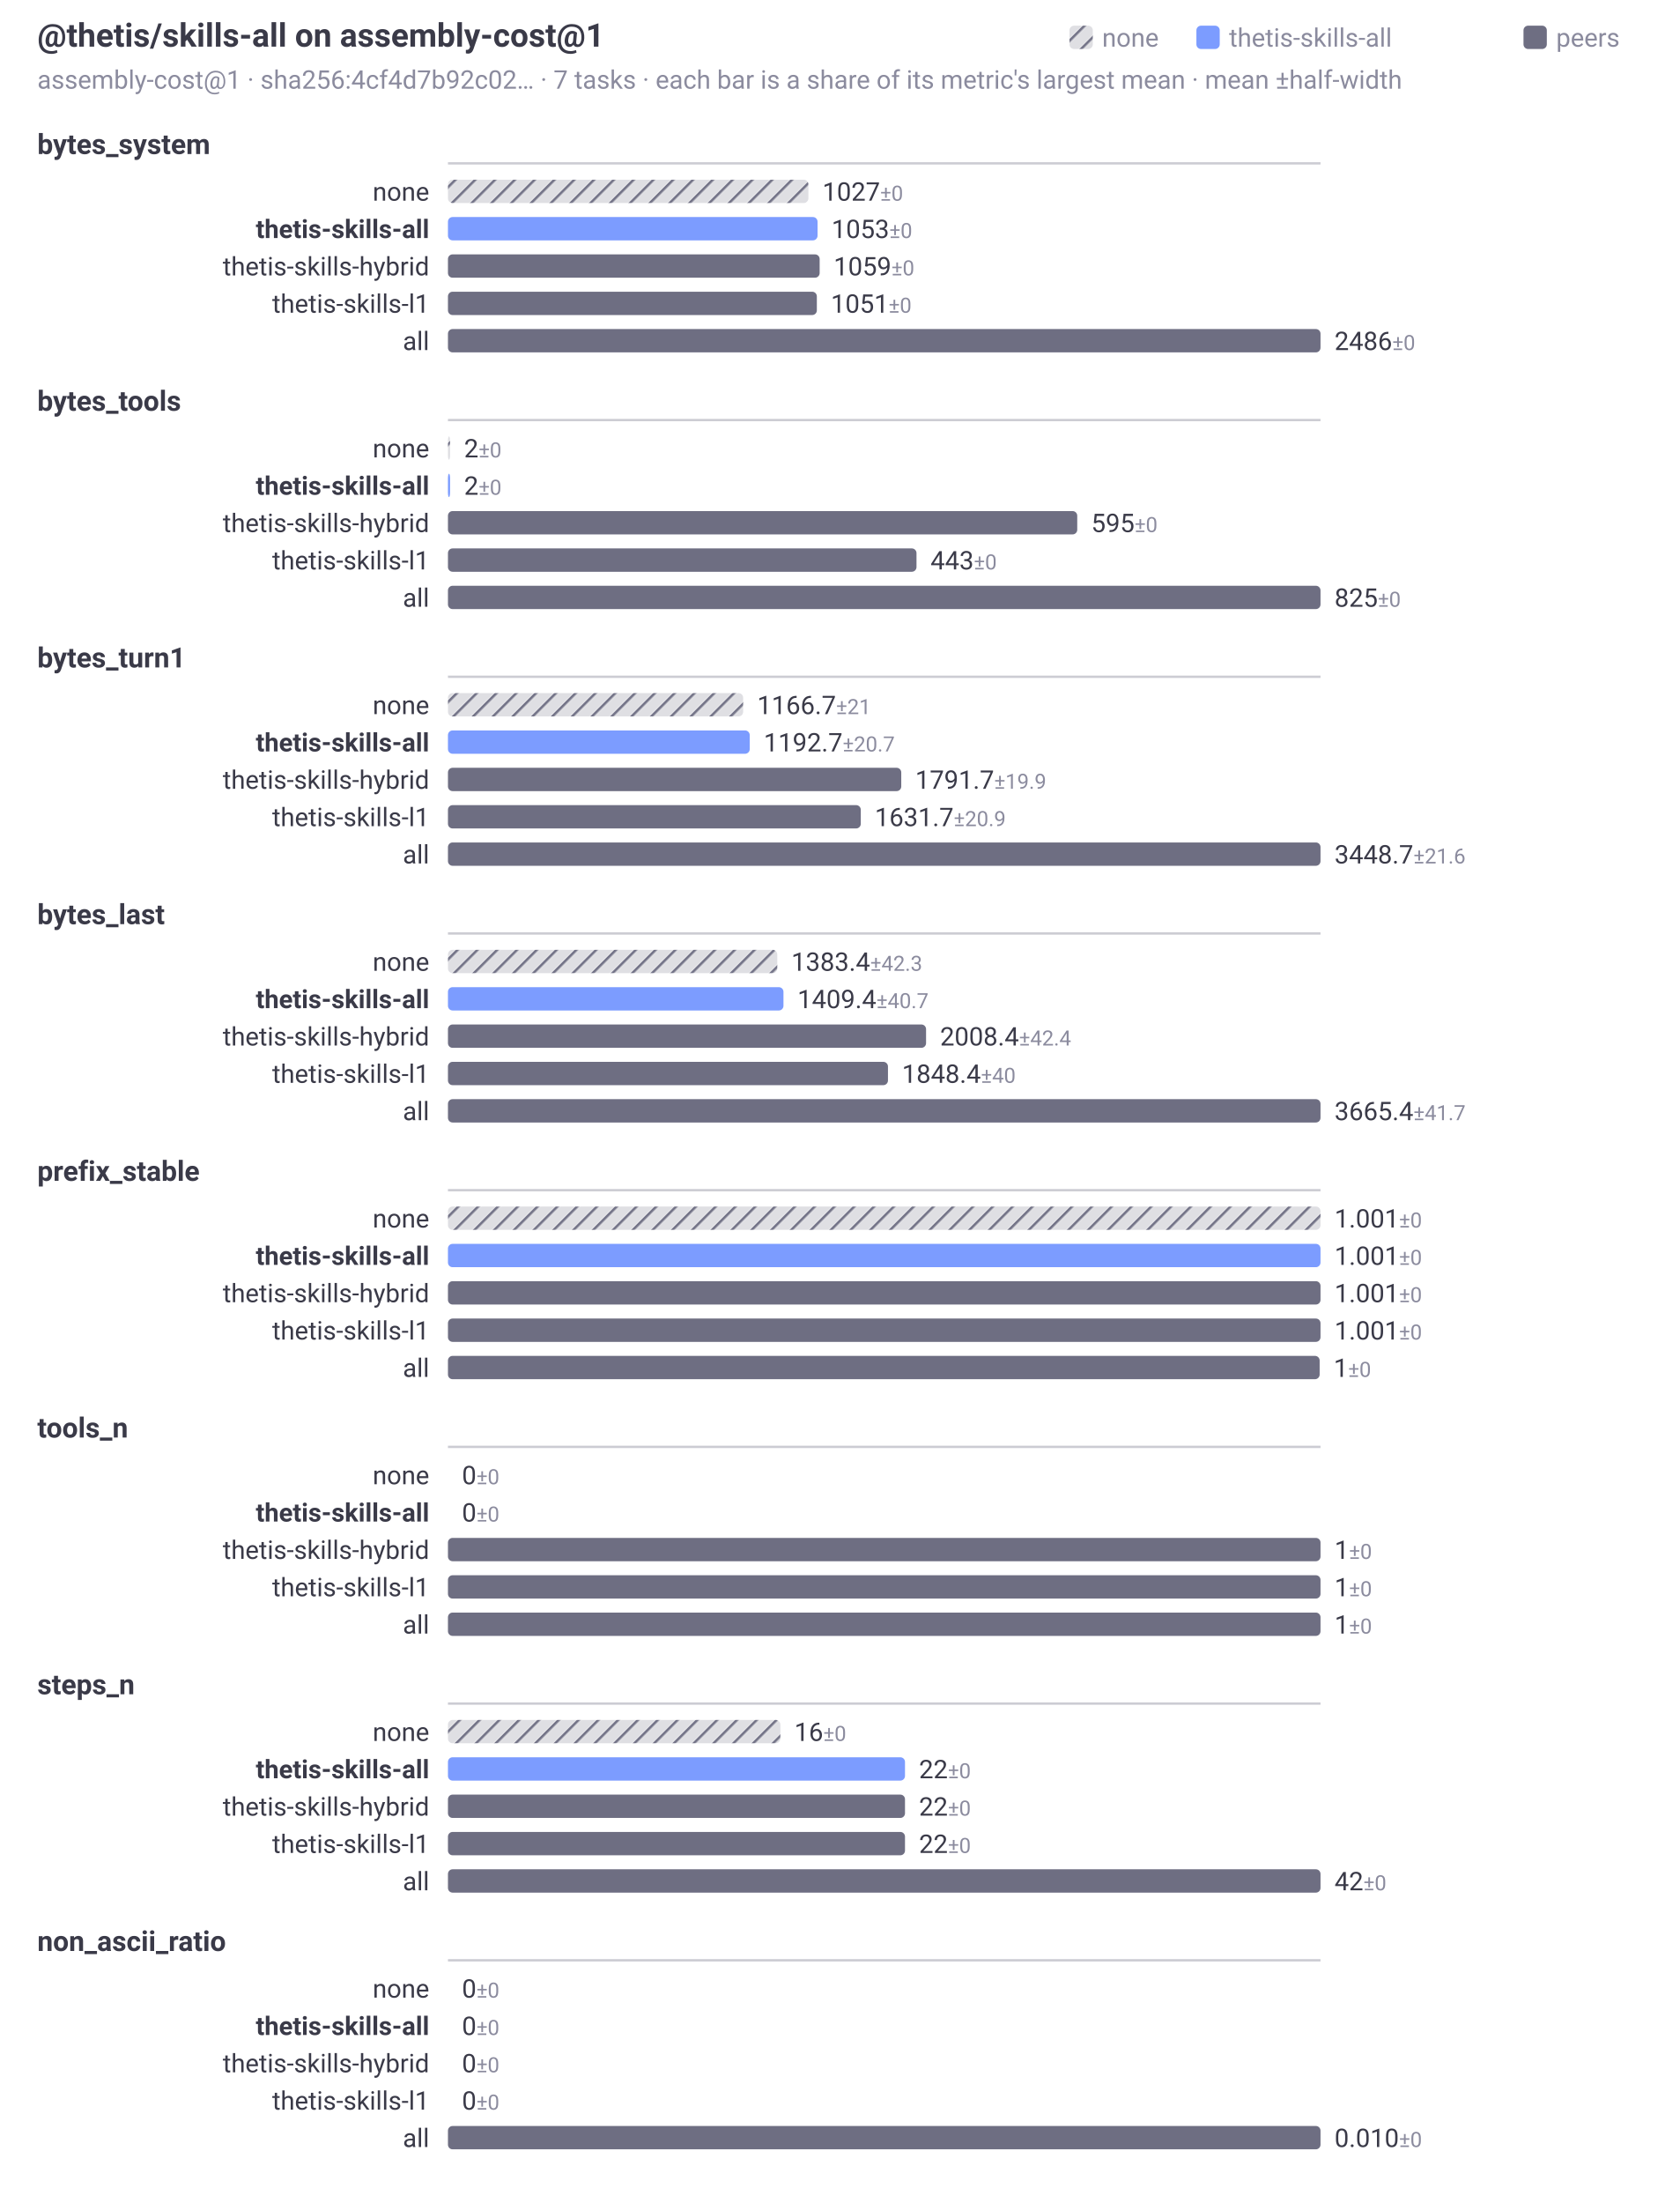
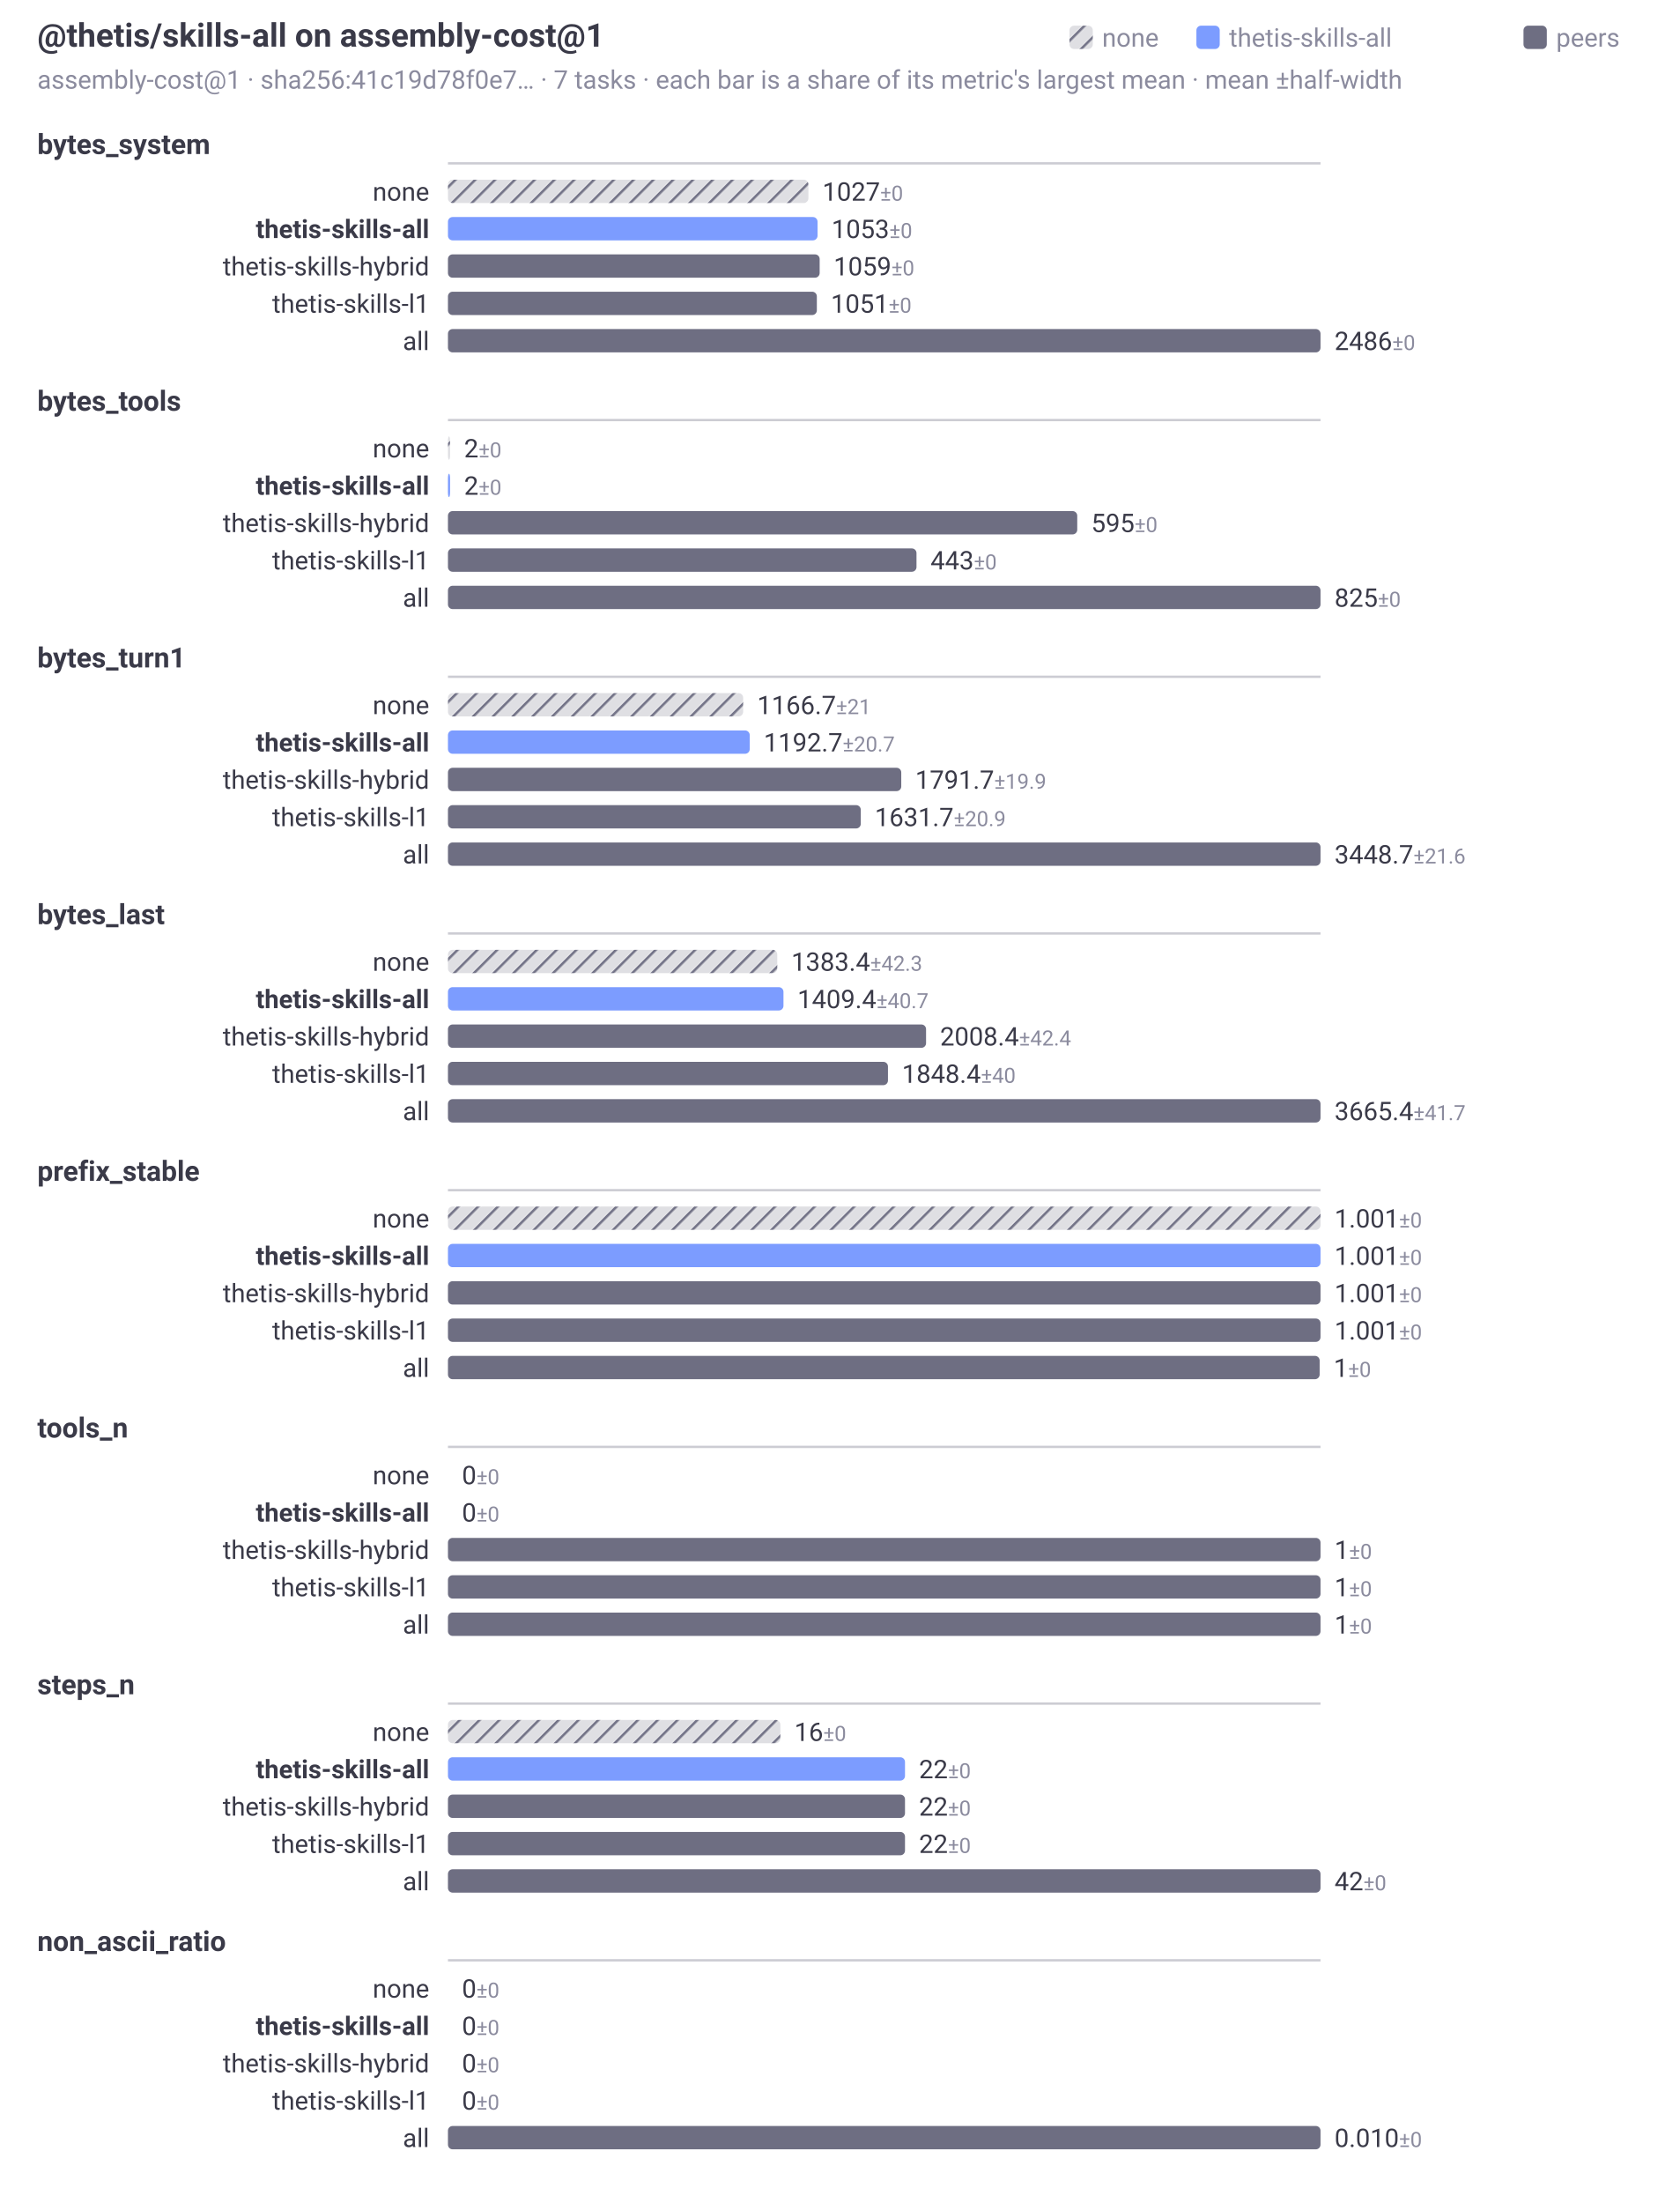
<svg xmlns="http://www.w3.org/2000/svg" width="720" height="944" viewBox="0 0 720 944" role="img" aria-labelledby="t d" font-family="system-ui, -apple-system, Segoe UI, Roboto, sans-serif">
  <style>.t{fill:#3a3a48}.f{fill:#8b8b9e}@media (prefers-color-scheme:dark){.t{fill:#d2d2dc}.f{fill:#9a9aae}}</style>
  <defs>
    <pattern id="hatch" width="6" height="6" patternUnits="userSpaceOnUse" patternTransform="rotate(45)">
      <rect width="6" height="6" fill="#6e6e82" fill-opacity="0.22" />
      <line x1="0" y1="0" x2="0" y2="6" stroke="#6e6e82" stroke-width="2" />
    </pattern>
  </defs>
  <text class="t" x="16" y="20" font-size="14" font-weight="600">@thetis/skills-all on assembly-cost@1</text>
-   <text class="f" x="16" y="38" font-size="11">assembly-cost@1 · sha256:4cf4d7b92c02… · 7 tasks · each bar is a share of its metric's largest mean · mean ±half-width</text>
+   <text class="f" x="16" y="38" font-size="11">assembly-cost@1 · sha256:41c19d78f0e7… · 7 tasks · each bar is a share of its metric's largest mean · mean ±half-width</text>
  <rect x="653" y="11" width="10" height="10" rx="2" fill="#6e6e82" />
  <text class="f" x="667" y="20" font-size="11">peers</text>
  <rect x="512.8" y="11" width="10" height="10" rx="2" fill="#7c9cff" />
  <text class="f" x="526.8" y="20" font-size="11">thetis-skills-all</text>
  <rect x="458.4" y="11" width="10" height="10" rx="2" fill="url(#hatch)" />
  <text class="f" x="472.4" y="20" font-size="11">none</text>
  <text class="t" x="16" y="66" font-size="12" font-weight="600">bytes_system</text>
  <line x1="192" y1="70" x2="566" y2="70" stroke="#6e6e82" stroke-opacity="0.35" stroke-width="1" />
  <text class="t" x="184" y="86" font-size="11" text-anchor="end">none</text>
  <rect x="192" y="77" width="154.5" height="10" rx="2" fill="url(#hatch)" />
  <text class="t" x="352.5" y="86" font-size="11">1027<tspan class="f" font-size="9"> ±0</tspan>
  </text>
  <text class="t" x="184" y="102" font-size="11" text-anchor="end" font-weight="600">thetis-skills-all</text>
  <rect x="192" y="93" width="158.42" height="10" rx="2" fill="#7c9cff" />
  <text class="t" x="356.42" y="102" font-size="11">1053<tspan class="f" font-size="9"> ±0</tspan>
  </text>
  <text class="t" x="184" y="118" font-size="11" text-anchor="end">thetis-skills-hybrid</text>
  <rect x="192" y="109" width="159.32" height="10" rx="2" fill="#6e6e82" />
  <text class="t" x="357.32" y="118" font-size="11">1059<tspan class="f" font-size="9"> ±0</tspan>
  </text>
  <text class="t" x="184" y="134" font-size="11" text-anchor="end">thetis-skills-l1</text>
  <rect x="192" y="125" width="158.12" height="10" rx="2" fill="#6e6e82" />
  <text class="t" x="356.12" y="134" font-size="11">1051<tspan class="f" font-size="9"> ±0</tspan>
  </text>
  <text class="t" x="184" y="150" font-size="11" text-anchor="end">all</text>
  <rect x="192" y="141" width="374" height="10" rx="2" fill="#6e6e82" />
  <text class="t" x="572" y="150" font-size="11">2486<tspan class="f" font-size="9"> ±0</tspan>
  </text>
  <text class="t" x="16" y="176" font-size="12" font-weight="600">bytes_tools</text>
  <line x1="192" y1="180" x2="566" y2="180" stroke="#6e6e82" stroke-opacity="0.35" stroke-width="1" />
  <text class="t" x="184" y="196" font-size="11" text-anchor="end">none</text>
  <rect x="192" y="187" width="0.91" height="10" rx="2" fill="url(#hatch)" />
  <text class="t" x="198.91" y="196" font-size="11">2<tspan class="f" font-size="9"> ±0</tspan>
  </text>
  <text class="t" x="184" y="212" font-size="11" text-anchor="end" font-weight="600">thetis-skills-all</text>
  <rect x="192" y="203" width="0.91" height="10" rx="2" fill="#7c9cff" />
  <text class="t" x="198.91" y="212" font-size="11">2<tspan class="f" font-size="9"> ±0</tspan>
  </text>
  <text class="t" x="184" y="228" font-size="11" text-anchor="end">thetis-skills-hybrid</text>
  <rect x="192" y="219" width="269.73" height="10" rx="2" fill="#6e6e82" />
  <text class="t" x="467.73" y="228" font-size="11">595<tspan class="f" font-size="9"> ±0</tspan>
  </text>
  <text class="t" x="184" y="244" font-size="11" text-anchor="end">thetis-skills-l1</text>
  <rect x="192" y="235" width="200.83" height="10" rx="2" fill="#6e6e82" />
  <text class="t" x="398.83" y="244" font-size="11">443<tspan class="f" font-size="9"> ±0</tspan>
  </text>
  <text class="t" x="184" y="260" font-size="11" text-anchor="end">all</text>
  <rect x="192" y="251" width="374" height="10" rx="2" fill="#6e6e82" />
  <text class="t" x="572" y="260" font-size="11">825<tspan class="f" font-size="9"> ±0</tspan>
  </text>
  <text class="t" x="16" y="286" font-size="12" font-weight="600">bytes_turn1</text>
  <line x1="192" y1="290" x2="566" y2="290" stroke="#6e6e82" stroke-opacity="0.35" stroke-width="1" />
  <text class="t" x="184" y="306" font-size="11" text-anchor="end">none</text>
  <rect x="192" y="297" width="126.53" height="10" rx="2" fill="url(#hatch)" />
  <text class="t" x="324.53" y="306" font-size="11">1166.7<tspan class="f" font-size="9"> ±21</tspan>
  </text>
  <text class="t" x="184" y="322" font-size="11" text-anchor="end" font-weight="600">thetis-skills-all</text>
  <rect x="192" y="313" width="129.35" height="10" rx="2" fill="#7c9cff" />
  <text class="t" x="327.35" y="322" font-size="11">1192.7<tspan class="f" font-size="9"> ±20.7</tspan>
  </text>
  <text class="t" x="184" y="338" font-size="11" text-anchor="end">thetis-skills-hybrid</text>
  <rect x="192" y="329" width="194.3" height="10" rx="2" fill="#6e6e82" />
  <text class="t" x="392.3" y="338" font-size="11">1791.7<tspan class="f" font-size="9"> ±19.9</tspan>
  </text>
  <text class="t" x="184" y="354" font-size="11" text-anchor="end">thetis-skills-l1</text>
  <rect x="192" y="345" width="176.95" height="10" rx="2" fill="#6e6e82" />
  <text class="t" x="374.95" y="354" font-size="11">1631.7<tspan class="f" font-size="9"> ±20.9</tspan>
  </text>
  <text class="t" x="184" y="370" font-size="11" text-anchor="end">all</text>
  <rect x="192" y="361" width="374" height="10" rx="2" fill="#6e6e82" />
  <text class="t" x="572" y="370" font-size="11">3448.7<tspan class="f" font-size="9"> ±21.6</tspan>
  </text>
  <text class="t" x="16" y="396" font-size="12" font-weight="600">bytes_last</text>
  <line x1="192" y1="400" x2="566" y2="400" stroke="#6e6e82" stroke-opacity="0.35" stroke-width="1" />
  <text class="t" x="184" y="416" font-size="11" text-anchor="end">none</text>
  <rect x="192" y="407" width="141.16" height="10" rx="2" fill="url(#hatch)" />
  <text class="t" x="339.16" y="416" font-size="11">1383.4<tspan class="f" font-size="9"> ±42.3</tspan>
  </text>
  <text class="t" x="184" y="432" font-size="11" text-anchor="end" font-weight="600">thetis-skills-all</text>
  <rect x="192" y="423" width="143.81" height="10" rx="2" fill="#7c9cff" />
  <text class="t" x="341.81" y="432" font-size="11">1409.4<tspan class="f" font-size="9"> ±40.7</tspan>
  </text>
  <text class="t" x="184" y="448" font-size="11" text-anchor="end">thetis-skills-hybrid</text>
  <rect x="192" y="439" width="204.93" height="10" rx="2" fill="#6e6e82" />
  <text class="t" x="402.93" y="448" font-size="11">2008.4<tspan class="f" font-size="9"> ±42.4</tspan>
  </text>
  <text class="t" x="184" y="464" font-size="11" text-anchor="end">thetis-skills-l1</text>
  <rect x="192" y="455" width="188.6" height="10" rx="2" fill="#6e6e82" />
  <text class="t" x="386.6" y="464" font-size="11">1848.4<tspan class="f" font-size="9"> ±40</tspan>
  </text>
  <text class="t" x="184" y="480" font-size="11" text-anchor="end">all</text>
  <rect x="192" y="471" width="374" height="10" rx="2" fill="#6e6e82" />
  <text class="t" x="572" y="480" font-size="11">3665.4<tspan class="f" font-size="9"> ±41.7</tspan>
  </text>
  <text class="t" x="16" y="506" font-size="12" font-weight="600">prefix_stable</text>
  <line x1="192" y1="510" x2="566" y2="510" stroke="#6e6e82" stroke-opacity="0.35" stroke-width="1" />
  <text class="t" x="184" y="526" font-size="11" text-anchor="end">none</text>
  <rect x="192" y="517" width="374" height="10" rx="2" fill="url(#hatch)" />
  <text class="t" x="572" y="526" font-size="11">1.001<tspan class="f" font-size="9"> ±0</tspan>
  </text>
  <text class="t" x="184" y="542" font-size="11" text-anchor="end" font-weight="600">thetis-skills-all</text>
  <rect x="192" y="533" width="374" height="10" rx="2" fill="#7c9cff" />
  <text class="t" x="572" y="542" font-size="11">1.001<tspan class="f" font-size="9"> ±0</tspan>
  </text>
  <text class="t" x="184" y="558" font-size="11" text-anchor="end">thetis-skills-hybrid</text>
  <rect x="192" y="549" width="374" height="10" rx="2" fill="#6e6e82" />
  <text class="t" x="572" y="558" font-size="11">1.001<tspan class="f" font-size="9"> ±0</tspan>
  </text>
  <text class="t" x="184" y="574" font-size="11" text-anchor="end">thetis-skills-l1</text>
  <rect x="192" y="565" width="374" height="10" rx="2" fill="#6e6e82" />
  <text class="t" x="572" y="574" font-size="11">1.001<tspan class="f" font-size="9"> ±0</tspan>
  </text>
  <text class="t" x="184" y="590" font-size="11" text-anchor="end">all</text>
  <rect x="192" y="581" width="373.63" height="10" rx="2" fill="#6e6e82" />
  <text class="t" x="571.63" y="590" font-size="11">1<tspan class="f" font-size="9"> ±0</tspan>
  </text>
  <text class="t" x="16" y="616" font-size="12" font-weight="600">tools_n</text>
  <line x1="192" y1="620" x2="566" y2="620" stroke="#6e6e82" stroke-opacity="0.35" stroke-width="1" />
  <text class="t" x="184" y="636" font-size="11" text-anchor="end">none</text>
  <rect x="192" y="627" width="0" height="10" rx="2" fill="url(#hatch)" />
  <text class="t" x="198" y="636" font-size="11">0<tspan class="f" font-size="9"> ±0</tspan>
  </text>
  <text class="t" x="184" y="652" font-size="11" text-anchor="end" font-weight="600">thetis-skills-all</text>
  <rect x="192" y="643" width="0" height="10" rx="2" fill="#7c9cff" />
  <text class="t" x="198" y="652" font-size="11">0<tspan class="f" font-size="9"> ±0</tspan>
  </text>
  <text class="t" x="184" y="668" font-size="11" text-anchor="end">thetis-skills-hybrid</text>
  <rect x="192" y="659" width="374" height="10" rx="2" fill="#6e6e82" />
  <text class="t" x="572" y="668" font-size="11">1<tspan class="f" font-size="9"> ±0</tspan>
  </text>
  <text class="t" x="184" y="684" font-size="11" text-anchor="end">thetis-skills-l1</text>
  <rect x="192" y="675" width="374" height="10" rx="2" fill="#6e6e82" />
  <text class="t" x="572" y="684" font-size="11">1<tspan class="f" font-size="9"> ±0</tspan>
  </text>
  <text class="t" x="184" y="700" font-size="11" text-anchor="end">all</text>
  <rect x="192" y="691" width="374" height="10" rx="2" fill="#6e6e82" />
  <text class="t" x="572" y="700" font-size="11">1<tspan class="f" font-size="9"> ±0</tspan>
  </text>
  <text class="t" x="16" y="726" font-size="12" font-weight="600">steps_n</text>
  <line x1="192" y1="730" x2="566" y2="730" stroke="#6e6e82" stroke-opacity="0.35" stroke-width="1" />
  <text class="t" x="184" y="746" font-size="11" text-anchor="end">none</text>
  <rect x="192" y="737" width="142.48" height="10" rx="2" fill="url(#hatch)" />
  <text class="t" x="340.48" y="746" font-size="11">16<tspan class="f" font-size="9"> ±0</tspan>
  </text>
  <text class="t" x="184" y="762" font-size="11" text-anchor="end" font-weight="600">thetis-skills-all</text>
  <rect x="192" y="753" width="195.9" height="10" rx="2" fill="#7c9cff" />
  <text class="t" x="393.9" y="762" font-size="11">22<tspan class="f" font-size="9"> ±0</tspan>
  </text>
  <text class="t" x="184" y="778" font-size="11" text-anchor="end">thetis-skills-hybrid</text>
  <rect x="192" y="769" width="195.9" height="10" rx="2" fill="#6e6e82" />
  <text class="t" x="393.9" y="778" font-size="11">22<tspan class="f" font-size="9"> ±0</tspan>
  </text>
  <text class="t" x="184" y="794" font-size="11" text-anchor="end">thetis-skills-l1</text>
  <rect x="192" y="785" width="195.9" height="10" rx="2" fill="#6e6e82" />
  <text class="t" x="393.9" y="794" font-size="11">22<tspan class="f" font-size="9"> ±0</tspan>
  </text>
  <text class="t" x="184" y="810" font-size="11" text-anchor="end">all</text>
  <rect x="192" y="801" width="374" height="10" rx="2" fill="#6e6e82" />
  <text class="t" x="572" y="810" font-size="11">42<tspan class="f" font-size="9"> ±0</tspan>
  </text>
  <text class="t" x="16" y="836" font-size="12" font-weight="600">non_ascii_ratio</text>
  <line x1="192" y1="840" x2="566" y2="840" stroke="#6e6e82" stroke-opacity="0.35" stroke-width="1" />
  <text class="t" x="184" y="856" font-size="11" text-anchor="end">none</text>
  <rect x="192" y="847" width="0" height="10" rx="2" fill="url(#hatch)" />
  <text class="t" x="198" y="856" font-size="11">0<tspan class="f" font-size="9"> ±0</tspan>
  </text>
  <text class="t" x="184" y="872" font-size="11" text-anchor="end" font-weight="600">thetis-skills-all</text>
  <rect x="192" y="863" width="0" height="10" rx="2" fill="#7c9cff" />
  <text class="t" x="198" y="872" font-size="11">0<tspan class="f" font-size="9"> ±0</tspan>
  </text>
  <text class="t" x="184" y="888" font-size="11" text-anchor="end">thetis-skills-hybrid</text>
  <rect x="192" y="879" width="0" height="10" rx="2" fill="#6e6e82" />
  <text class="t" x="198" y="888" font-size="11">0<tspan class="f" font-size="9"> ±0</tspan>
  </text>
  <text class="t" x="184" y="904" font-size="11" text-anchor="end">thetis-skills-l1</text>
  <rect x="192" y="895" width="0" height="10" rx="2" fill="#6e6e82" />
  <text class="t" x="198" y="904" font-size="11">0<tspan class="f" font-size="9"> ±0</tspan>
  </text>
  <text class="t" x="184" y="920" font-size="11" text-anchor="end">all</text>
  <rect x="192" y="911" width="374" height="10" rx="2" fill="#6e6e82" />
  <text class="t" x="572" y="920" font-size="11">0.010<tspan class="f" font-size="9"> ±0</tspan>
  </text>
</svg>
